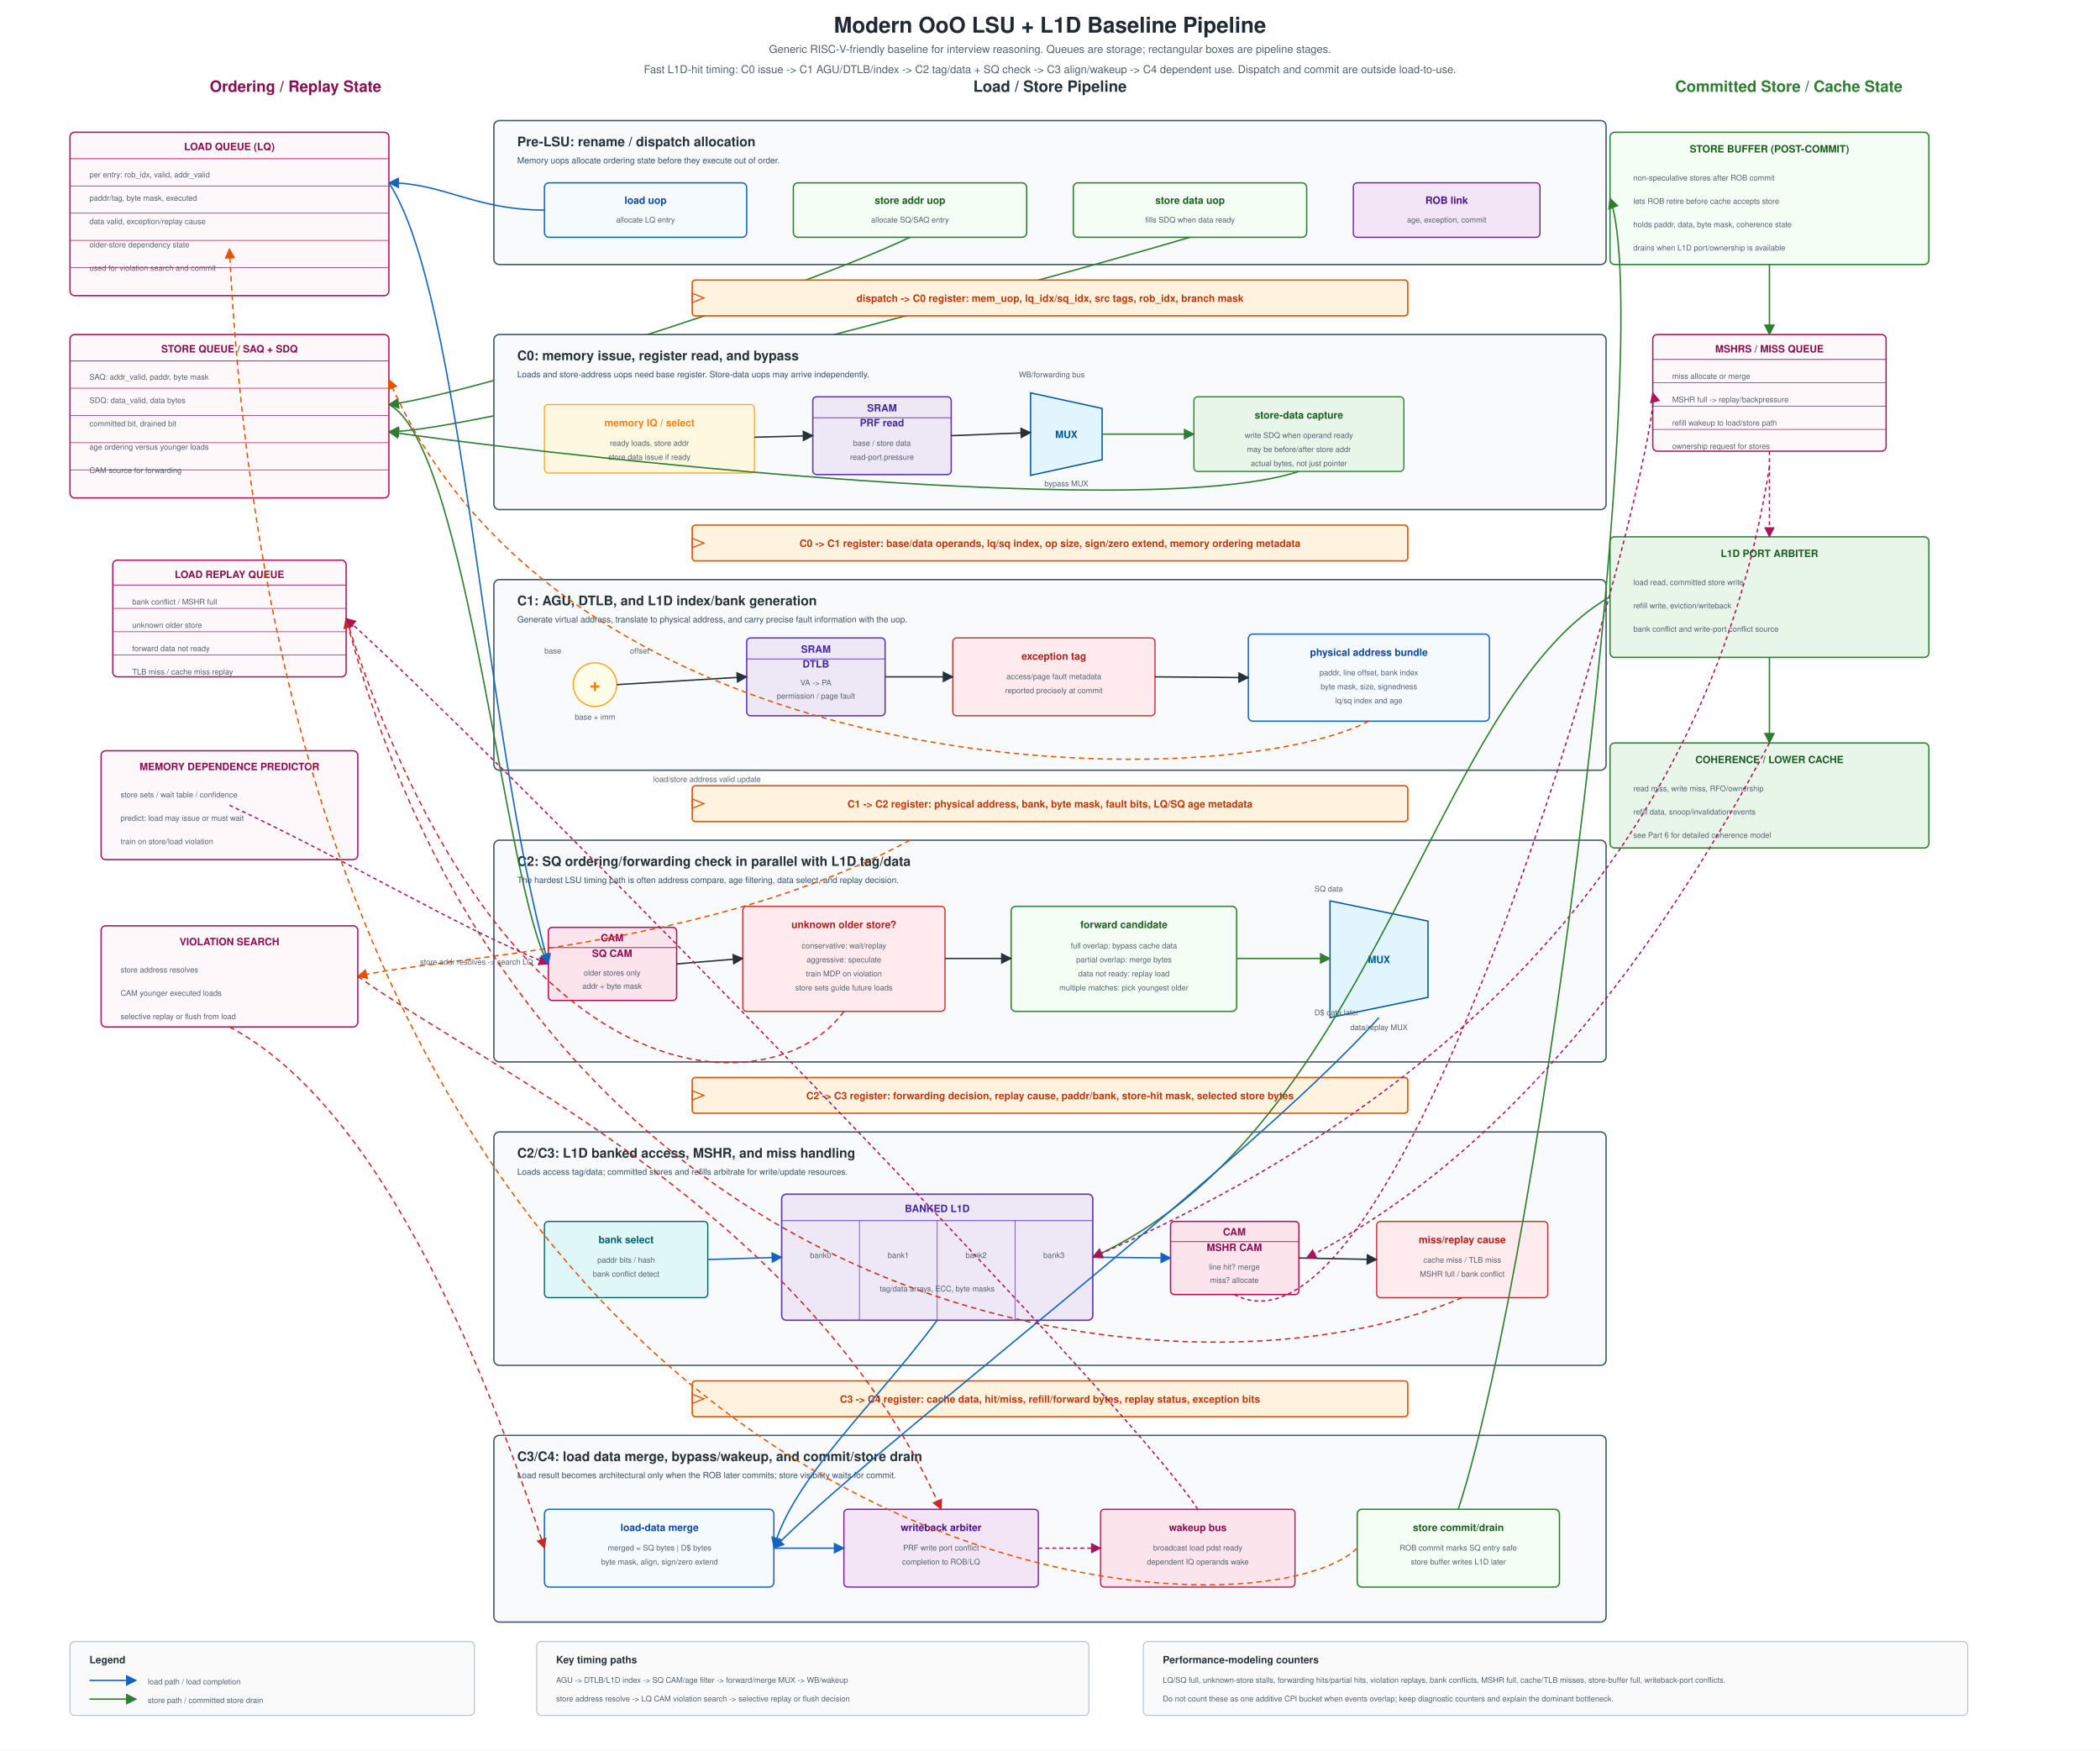
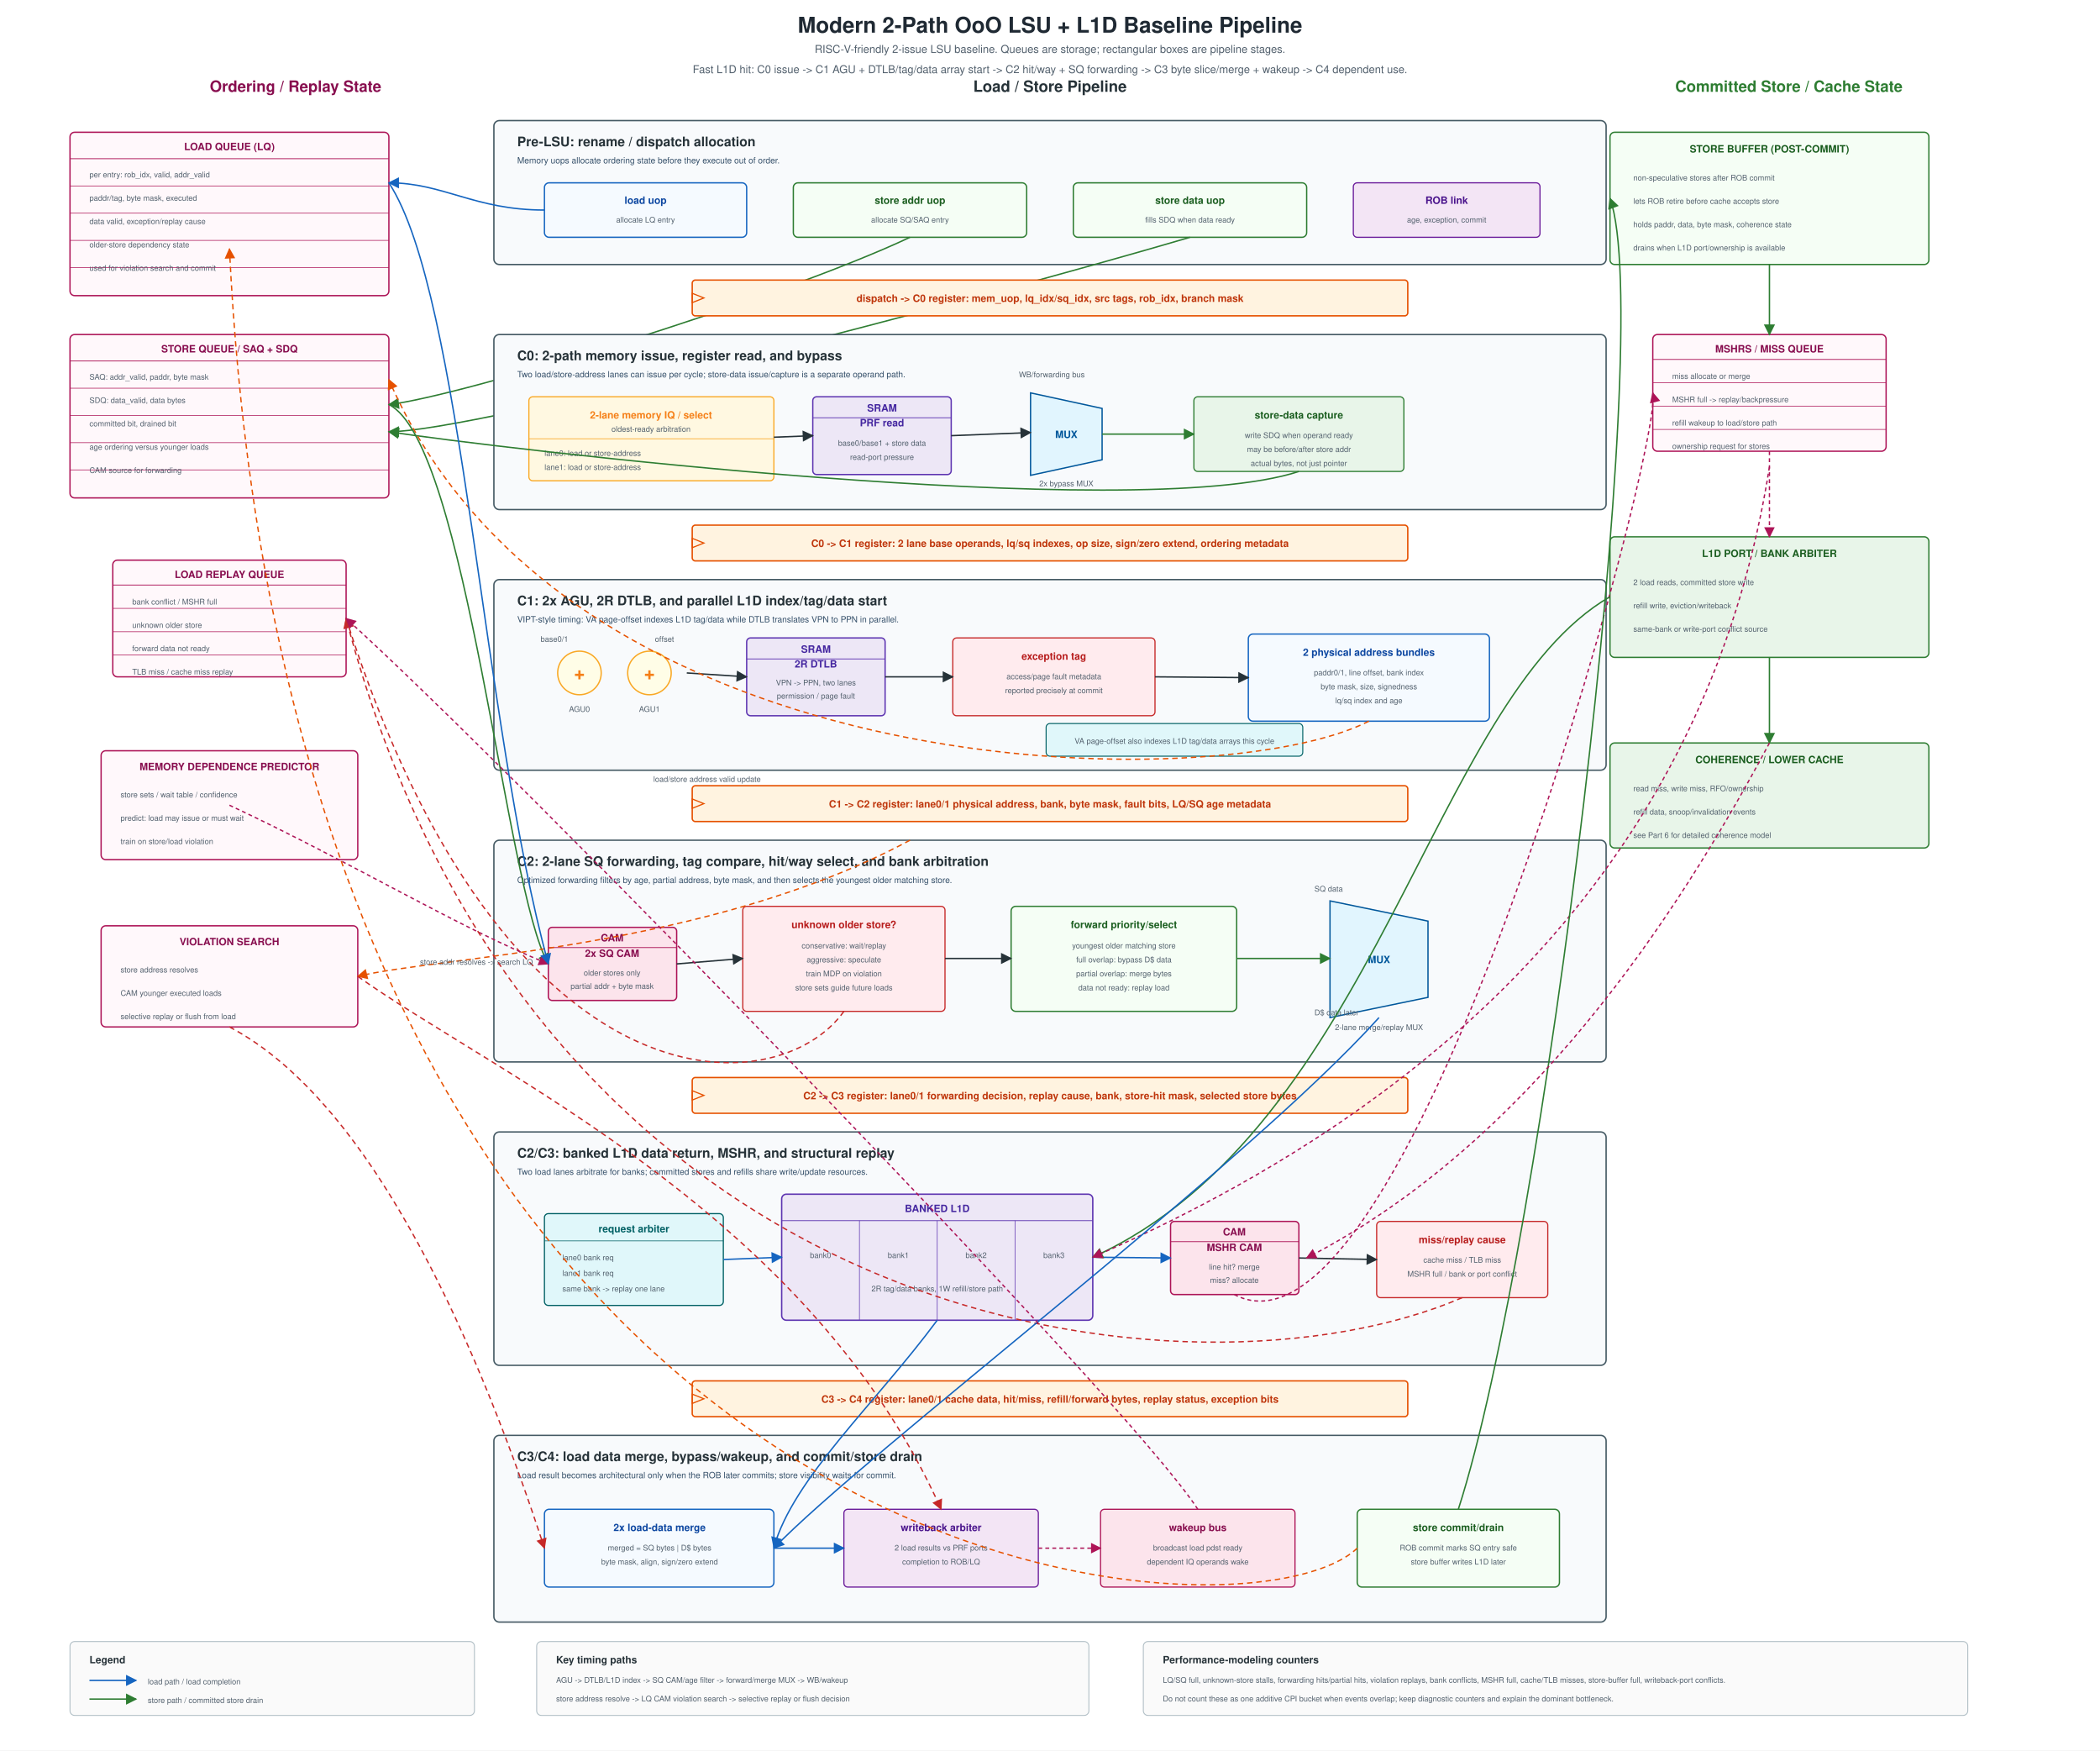
<svg xmlns="http://www.w3.org/2000/svg" width="2700" height="2250" viewBox="0 0 2700 2250" font-family="Helvetica, Arial, sans-serif" font-size="13">
  <rect x="0" y="0" width="2700" height="2250" fill="white" />
  <defs>
    <marker id="arr" viewBox="0 0 10 10" refX="9" refY="5" markerWidth="8" markerHeight="8" orient="auto">
      <path d="M 0 0 L 10 5 L 0 10 z" fill="#263238" />
    </marker>
    <marker id="arrBlue" viewBox="0 0 10 10" refX="9" refY="5" markerWidth="8" markerHeight="8" orient="auto">
      <path d="M 0 0 L 10 5 L 0 10 z" fill="#1565C0" />
    </marker>
    <marker id="arrGreen" viewBox="0 0 10 10" refX="9" refY="5" markerWidth="8" markerHeight="8" orient="auto">
      <path d="M 0 0 L 10 5 L 0 10 z" fill="#2E7D32" />
    </marker>
    <marker id="arrRed" viewBox="0 0 10 10" refX="9" refY="5" markerWidth="8" markerHeight="8" orient="auto">
      <path d="M 0 0 L 10 5 L 0 10 z" fill="#C62828" />
    </marker>
    <marker id="arrOrange" viewBox="0 0 10 10" refX="9" refY="5" markerWidth="8" markerHeight="8" orient="auto">
      <path d="M 0 0 L 10 5 L 0 10 z" fill="#E65100" />
    </marker>
    <marker id="arrPink" viewBox="0 0 10 10" refX="9" refY="5" markerWidth="8" markerHeight="8" orient="auto">
      <path d="M 0 0 L 10 5 L 0 10 z" fill="#AD1457" />
    </marker>
    <style>
      .title { font-size: 28px; font-weight: 700; fill: #1f2933; }
      .subtitle { font-size: 14px; fill: #52606d; }
      .colTitle { font-size: 20px; font-weight: 700; }
      .stageTitle { font-size: 17px; font-weight: 700; }
      .compTitle { font-size: 13px; font-weight: 700; }
      .small { font-size: 11px; fill: #334e68; }
      .tiny { font-size: 10px; fill: #52606d; }
      .pipe { stroke: #263238; stroke-width: 1.8; fill: none; marker-end: url(#arr); }
      .ld { stroke: #1565C0; stroke-width: 1.8; fill: none; marker-end: url(#arrBlue); }
      .st { stroke: #2E7D32; stroke-width: 1.8; fill: none; marker-end: url(#arrGreen); }
      .replay { stroke: #C62828; stroke-width: 1.7; fill: none; stroke-dasharray: 7 5; marker-end: url(#arrRed); }
      .update { stroke: #E65100; stroke-width: 1.7; fill: none; stroke-dasharray: 7 5; marker-end: url(#arrOrange); }
      .wake { stroke: #AD1457; stroke-width: 1.7; fill: none; stroke-dasharray: 5 4; marker-end: url(#arrPink); }
      .stageBox { fill: #F8FAFC; stroke: #455A64; stroke-width: 1.8; rx: 7; }
      .loadBox { fill: #F5FAFF; stroke: #1565C0; stroke-width: 1.7; rx: 6; }
      .storeBox { fill: #F5FEF5; stroke: #2E7D32; stroke-width: 1.7; rx: 6; }
      .stateBox { fill: #FFF8FB; stroke: #AD1457; stroke-width: 1.7; rx: 6; }
      .note { fill: #FAFAFA; stroke: #B0BEC5; stroke-width: 1.2; rx: 6; }
    </style>
    <g id="pipeReg">
      <rect x="0" y="0" width="920" height="46" fill="#FFF3E0" stroke="#E65100" stroke-width="1.8" rx="4" />
      <polygon points="0,17 15,23 0,29" fill="none" stroke="#E65100" stroke-width="1.5" />
    </g>
    <g id="dffSmall">
      <rect x="0" y="0" width="96" height="58" fill="#FFF3E0" stroke="#E65100" stroke-width="1.7" rx="4" />
      <polygon points="0,22 12,29 0,36" fill="none" stroke="#E65100" stroke-width="1.4" />
      <text x="48" y="24" text-anchor="middle" class="compTitle" fill="#BF360C">DFF</text>
      <text x="48" y="42" text-anchor="middle" class="tiny">valid/meta</text>
    </g>
    <g id="mux">
      <polygon points="0,0 92,20 92,86 0,106" fill="#E1F5FE" stroke="#01579B" stroke-width="1.7" />
      <text x="46" y="58" text-anchor="middle" class="compTitle" fill="#01579B">MUX</text>
    </g>
    <g id="muxWide">
      <polygon points="0,0 126,26 126,124 0,150" fill="#E1F5FE" stroke="#01579B" stroke-width="1.7" />
      <text x="63" y="80" text-anchor="middle" class="compTitle" fill="#01579B">MUX</text>
    </g>
    <g id="adder">
      <circle cx="30" cy="30" r="28" fill="#FFFDE7" stroke="#F9A825" stroke-width="1.7" />
      <text x="30" y="38" text-anchor="middle" font-size="24" font-weight="700" fill="#F57F17">+</text>
    </g>
    <g id="cmp">
      <polygon points="30,0 60,30 30,60 0,30" fill="white" stroke="#37474F" stroke-width="1.6" />
      <text x="30" y="36" text-anchor="middle" font-size="15" font-weight="700" fill="#37474F">=</text>
    </g>
    <g id="cam">
      <rect x="0" y="0" width="165" height="94" fill="#FCE4EC" stroke="#AD1457" stroke-width="1.7" rx="5" />
      <line x1="0" y1="26" x2="165" y2="26" stroke="#AD1457" stroke-width="1" />
      <text x="82" y="18" text-anchor="middle" class="compTitle" fill="#880E4F">CAM</text>
    </g>
    <g id="sram">
      <rect x="0" y="0" width="178" height="100" fill="#EDE7F6" stroke="#5E35B1" stroke-width="1.7" rx="5" />
      <line x1="0" y1="27" x2="178" y2="27" stroke="#5E35B1" stroke-width="1" />
      <text x="89" y="19" text-anchor="middle" class="compTitle" fill="#4527A0">SRAM</text>
    </g>
    <g id="queueWide">
      <rect x="0" y="0" width="410" height="210" fill="#FFF8FB" stroke="#AD1457" stroke-width="1.7" rx="6" />
      <line x1="0" y1="34" x2="410" y2="34" stroke="#AD1457" stroke-width="1" />
      <line x1="0" y1="69" x2="410" y2="69" stroke="#AD1457" stroke-width="0.8" />
      <line x1="0" y1="104" x2="410" y2="104" stroke="#AD1457" stroke-width="0.8" />
      <line x1="0" y1="139" x2="410" y2="139" stroke="#AD1457" stroke-width="0.8" />
      <line x1="0" y1="174" x2="410" y2="174" stroke="#AD1457" stroke-width="0.8" />
    </g>
    <g id="queueSmall">
      <rect x="0" y="0" width="300" height="150" fill="#FFF8FB" stroke="#AD1457" stroke-width="1.7" rx="6" />
      <line x1="0" y1="32" x2="300" y2="32" stroke="#AD1457" stroke-width="1" />
      <line x1="0" y1="62" x2="300" y2="62" stroke="#AD1457" stroke-width="0.8" />
      <line x1="0" y1="92" x2="300" y2="92" stroke="#AD1457" stroke-width="0.8" />
      <line x1="0" y1="122" x2="300" y2="122" stroke="#AD1457" stroke-width="0.8" />
    </g>
    <g id="bankedCache">
      <rect x="0" y="0" width="400" height="162" fill="#EDE7F6" stroke="#5E35B1" stroke-width="1.8" rx="6" />
      <line x1="0" y1="34" x2="400" y2="34" stroke="#5E35B1" stroke-width="1" />
      <line x1="100" y1="34" x2="100" y2="162" stroke="#5E35B1" stroke-width="0.8" />
      <line x1="200" y1="34" x2="200" y2="162" stroke="#5E35B1" stroke-width="0.8" />
      <line x1="300" y1="34" x2="300" y2="162" stroke="#5E35B1" stroke-width="0.8" />
      <text x="200" y="23" text-anchor="middle" class="compTitle" fill="#4527A0">BANKED L1D</text>
      <text x="50" y="82" text-anchor="middle" class="tiny">bank0</text>
      <text x="150" y="82" text-anchor="middle" class="tiny">bank1</text>
      <text x="250" y="82" text-anchor="middle" class="tiny">bank2</text>
      <text x="350" y="82" text-anchor="middle" class="tiny">bank3</text>
-       <text x="200" y="125" text-anchor="middle" class="tiny">tag/data arrays, ECC, byte masks</text>
+       <text x="200" y="125" text-anchor="middle" class="tiny">2R tag/data banks, 1W refill/store path</text>
    </g>
  </defs>
-   <text x="1350" y="42" text-anchor="middle" class="title">Modern OoO LSU + L1D Baseline Pipeline</text>
-   <text x="1350" y="68" text-anchor="middle" class="subtitle">Generic RISC-V-friendly baseline for interview reasoning. Queues are storage; rectangular boxes are pipeline stages.</text>
-   <text x="1350" y="94" text-anchor="middle" class="subtitle">Fast L1D-hit timing: C0 issue -&gt; C1 AGU/DTLB/index -&gt; C2 tag/data + SQ check -&gt; C3 align/wakeup -&gt; C4 dependent use. Dispatch and commit are outside load-to-use.</text>
+   <text x="1350" y="42" text-anchor="middle" class="title">Modern 2-Path OoO LSU + L1D Baseline Pipeline</text>
+   <text x="1350" y="68" text-anchor="middle" class="subtitle">RISC-V-friendly 2-issue LSU baseline. Queues are storage; rectangular boxes are pipeline stages.</text>
+   <text x="1350" y="94" text-anchor="middle" class="subtitle">Fast L1D hit: C0 issue -&gt; C1 AGU + DTLB/tag/data array start -&gt; C2 hit/way + SQ forwarding -&gt; C3 byte slice/merge + wakeup -&gt; C4 dependent use.</text>
  <text x="380" y="118" text-anchor="middle" class="colTitle" fill="#880E4F">Ordering / Replay State</text>
  <text x="1350" y="118" text-anchor="middle" class="colTitle" fill="#263238">Load / Store Pipeline</text>
  <text x="2300" y="118" text-anchor="middle" class="colTitle" fill="#2E7D32">Committed Store / Cache State</text>
  <use href="#queueWide" x="90" y="170" />
  <text x="295" y="193" text-anchor="middle" class="compTitle" fill="#880E4F">LOAD QUEUE (LQ)</text>
  <text x="115" y="228" class="tiny">per entry: rob_idx, valid, addr_valid</text>
  <text x="115" y="258" class="tiny">paddr/tag, byte mask, executed</text>
  <text x="115" y="288" class="tiny">data valid, exception/replay cause</text>
  <text x="115" y="318" class="tiny">older-store dependency state</text>
  <text x="115" y="348" class="tiny">used for violation search and commit</text>
  <use href="#queueWide" x="90" y="430" />
  <text x="295" y="453" text-anchor="middle" class="compTitle" fill="#880E4F">STORE QUEUE / SAQ + SDQ</text>
  <text x="115" y="488" class="tiny">SAQ: addr_valid, paddr, byte mask</text>
  <text x="115" y="518" class="tiny">SDQ: data_valid, data bytes</text>
  <text x="115" y="548" class="tiny">committed bit, drained bit</text>
  <text x="115" y="578" class="tiny">age ordering versus younger loads</text>
  <text x="115" y="608" class="tiny">CAM source for forwarding</text>
  <use href="#queueSmall" x="145" y="720" />
  <text x="295" y="743" text-anchor="middle" class="compTitle" fill="#880E4F">LOAD REPLAY QUEUE</text>
  <text x="170" y="777" class="tiny">bank conflict / MSHR full</text>
  <text x="170" y="807" class="tiny">unknown older store</text>
  <text x="170" y="837" class="tiny">forward data not ready</text>
  <text x="170" y="867" class="tiny">TLB miss / cache miss replay</text>
  <rect x="130" y="965" width="330" height="140" class="stateBox" />
  <text x="295" y="990" text-anchor="middle" class="compTitle" fill="#880E4F">MEMORY DEPENDENCE PREDICTOR</text>
  <text x="155" y="1025" class="tiny">store sets / wait table / confidence</text>
  <text x="155" y="1055" class="tiny">predict: load may issue or must wait</text>
  <text x="155" y="1085" class="tiny">train on store/load violation</text>
  <rect x="130" y="1190" width="330" height="130" class="stateBox" />
  <text x="295" y="1215" text-anchor="middle" class="compTitle" fill="#880E4F">VIOLATION SEARCH</text>
  <text x="155" y="1250" class="tiny">store address resolves</text>
  <text x="155" y="1280" class="tiny">CAM younger executed loads</text>
  <text x="155" y="1310" class="tiny">selective replay or flush from load</text>
  <rect x="2070" y="170" width="410" height="170" class="storeBox" />
  <text x="2275" y="196" text-anchor="middle" class="compTitle" fill="#1B5E20">STORE BUFFER (POST-COMMIT)</text>
  <text x="2100" y="232" class="tiny">non-speculative stores after ROB commit</text>
  <text x="2100" y="262" class="tiny">lets ROB retire before cache accepts store</text>
  <text x="2100" y="292" class="tiny">holds paddr, data, byte mask, coherence state</text>
  <text x="2100" y="322" class="tiny">drains when L1D port/ownership is available</text>
  <use href="#queueSmall" x="2125" y="430" />
  <text x="2275" y="453" text-anchor="middle" class="compTitle" fill="#880E4F">MSHRS / MISS QUEUE</text>
  <text x="2150" y="487" class="tiny">miss allocate or merge</text>
  <text x="2150" y="517" class="tiny">MSHR full -&gt; replay/backpressure</text>
  <text x="2150" y="547" class="tiny">refill wakeup to load/store path</text>
  <text x="2150" y="577" class="tiny">ownership request for stores</text>
  <rect x="2070" y="690" width="410" height="155" fill="#E8F5E9" stroke="#2E7D32" stroke-width="1.7" rx="6" />
-   <text x="2275" y="716" text-anchor="middle" class="compTitle" fill="#1B5E20">L1D PORT ARBITER</text>
-   <text x="2100" y="752" class="tiny">load read, committed store write</text>
+   <text x="2275" y="716" text-anchor="middle" class="compTitle" fill="#1B5E20">L1D PORT / BANK ARBITER</text>
+   <text x="2100" y="752" class="tiny">2 load reads, committed store write</text>
  <text x="2100" y="782" class="tiny">refill write, eviction/writeback</text>
-   <text x="2100" y="812" class="tiny">bank conflict and write-port conflict source</text>
+   <text x="2100" y="812" class="tiny">same-bank or write-port conflict source</text>
  <rect x="2070" y="955" width="410" height="135" fill="#E8F5E9" stroke="#2E7D32" stroke-width="1.7" rx="6" />
  <text x="2275" y="981" text-anchor="middle" class="compTitle" fill="#1B5E20">COHERENCE / LOWER CACHE</text>
  <text x="2100" y="1017" class="tiny">read miss, write miss, RFO/ownership</text>
  <text x="2100" y="1047" class="tiny">refill data, snoop/invalidation events</text>
  <text x="2100" y="1077" class="tiny">see Part 6 for detailed coherence model</text>
  <rect x="635" y="155" width="1430" height="185" class="stageBox" />
  <text x="665" y="188" class="stageTitle" fill="#263238">Pre-LSU: rename / dispatch allocation</text>
  <text x="665" y="210" class="small">Memory uops allocate ordering state before they execute out of order.</text>
  <rect x="700" y="235" width="260" height="70" class="loadBox" />
  <text x="830" y="262" text-anchor="middle" class="compTitle" fill="#0D47A1">load uop</text>
  <text x="830" y="286" text-anchor="middle" class="tiny">allocate LQ entry</text>
  <rect x="1020" y="235" width="300" height="70" class="storeBox" />
  <text x="1170" y="262" text-anchor="middle" class="compTitle" fill="#1B5E20">store addr uop</text>
  <text x="1170" y="286" text-anchor="middle" class="tiny">allocate SQ/SAQ entry</text>
  <rect x="1380" y="235" width="300" height="70" class="storeBox" />
  <text x="1530" y="262" text-anchor="middle" class="compTitle" fill="#1B5E20">store data uop</text>
  <text x="1530" y="286" text-anchor="middle" class="tiny">fills SDQ when data ready</text>
  <rect x="1740" y="235" width="240" height="70" fill="#F3E5F5" stroke="#6A1B9A" stroke-width="1.5" rx="5" />
  <text x="1860" y="262" text-anchor="middle" class="compTitle" fill="#4A148C">ROB link</text>
  <text x="1860" y="286" text-anchor="middle" class="tiny">age, exception, commit</text>
  <path d="M 700 270 C 610 270 570 235 500 235" class="ld" />
  <path d="M 1170 305 C 1000 385 590 510 500 520" class="st" />
  <path d="M 1530 305 C 1240 390 610 555 500 555" class="st" />
  <use href="#pipeReg" x="890" y="360" />
  <text x="1350" y="388" text-anchor="middle" class="compTitle" fill="#BF360C">dispatch -&gt; C0 register: mem_uop, lq_idx/sq_idx, src tags, rob_idx, branch mask</text>
  <rect x="635" y="430" width="1430" height="225" class="stageBox" />
-   <text x="665" y="463" class="stageTitle" fill="#263238">C0: memory issue, register read, and bypass</text>
-   <text x="665" y="485" class="small">Loads and store-address uops need base register. Store-data uops may arrive independently.</text>
-   <rect x="700" y="520" width="270" height="88" fill="#FFF8E1" stroke="#F9A825" stroke-width="1.5" rx="5" />
-   <text x="835" y="548" text-anchor="middle" class="compTitle" fill="#F57F17">memory IQ / select</text>
-   <text x="835" y="573" text-anchor="middle" class="tiny">ready loads, store addr</text>
-   <text x="835" y="591" text-anchor="middle" class="tiny">store data issue if ready</text>
+   <text x="665" y="463" class="stageTitle" fill="#263238">C0: 2-path memory issue, register read, and bypass</text>
+   <text x="665" y="485" class="small">Two load/store-address lanes can issue per cycle; store-data issue/capture is a separate operand path.</text>
+   <rect x="680" y="510" width="315" height="108" fill="#FFF8E1" stroke="#F9A825" stroke-width="1.5" rx="5" />
+   <line x1="680" y1="564" x2="995" y2="564" stroke="#F9A825" stroke-width="0.9" />
+   <text x="837" y="538" text-anchor="middle" class="compTitle" fill="#F57F17">2-lane memory IQ / select</text>
+   <text x="837" y="555" text-anchor="middle" class="tiny">oldest-ready arbitration</text>
+   <text x="700" y="586" class="tiny">lane0: load or store-address</text>
+   <text x="700" y="604" class="tiny">lane1: load or store-address</text>
  <use href="#sram" x="1045" y="510" />
  <text x="1134" y="548" text-anchor="middle" class="compTitle" fill="#4527A0">PRF read</text>
-   <text x="1134" y="573" text-anchor="middle" class="tiny">base / store data</text>
+   <text x="1134" y="573" text-anchor="middle" class="tiny">base0/base1 + store data</text>
  <text x="1134" y="591" text-anchor="middle" class="tiny">read-port pressure</text>
  <use href="#mux" x="1325" y="505" />
-   <text x="1371" y="625" text-anchor="middle" class="tiny">bypass MUX</text>
+   <text x="1371" y="625" text-anchor="middle" class="tiny">2x bypass MUX</text>
  <text x="1310" y="485" class="tiny">WB/forwarding bus</text>
  <rect x="1535" y="510" width="270" height="96" fill="#E8F5E9" stroke="#2E7D32" stroke-width="1.5" rx="5" />
  <text x="1670" y="538" text-anchor="middle" class="compTitle" fill="#1B5E20">store-data capture</text>
  <text x="1670" y="563" text-anchor="middle" class="tiny">write SDQ when operand ready</text>
  <text x="1670" y="581" text-anchor="middle" class="tiny">may be before/after store addr</text>
  <text x="1670" y="599" text-anchor="middle" class="tiny">actual bytes, not just pointer</text>
-   <path d="M 970 562 L 1045 560" class="pipe" />
+   <path d="M 995 562 L 1045 560" class="pipe" />
  <path d="M 1223 560 L 1325 556" class="pipe" />
  <path d="M 1417 558 L 1535 558" class="st" />
  <path d="M 1670 606 C 1460 675 630 575 500 555" class="st" />
  <use href="#pipeReg" x="890" y="675" />
-   <text x="1350" y="703" text-anchor="middle" class="compTitle" fill="#BF360C">C0 -&gt; C1 register: base/data operands, lq/sq index, op size, sign/zero extend, memory ordering metadata</text>
+   <text x="1350" y="703" text-anchor="middle" class="compTitle" fill="#BF360C">C0 -&gt; C1 register: 2 lane base operands, lq/sq indexes, op size, sign/zero extend, ordering metadata</text>
  <rect x="635" y="745" width="1430" height="245" class="stageBox" />
-   <text x="665" y="778" class="stageTitle" fill="#263238">C1: AGU, DTLB, and L1D index/bank generation</text>
-   <text x="665" y="800" class="small">Generate virtual address, translate to physical address, and carry precise fault information with the uop.</text>
-   <use href="#adder" x="735" y="850" />
-   <text x="765" y="925" text-anchor="middle" class="tiny">base + imm</text>
-   <text x="700" y="840" class="tiny">base</text>
-   <text x="810" y="840" class="tiny">offset</text>
+   <text x="665" y="778" class="stageTitle" fill="#263238">C1: 2x AGU, 2R DTLB, and parallel L1D index/tag/data start</text>
+   <text x="665" y="800" class="small">VIPT-style timing: VA page-offset indexes L1D tag/data while DTLB translates VPN to PPN in parallel.</text>
+   <use href="#adder" x="715" y="835" />
+   <use href="#adder" x="805" y="835" />
+   <text x="745" y="915" text-anchor="middle" class="tiny">AGU0</text>
+   <text x="835" y="915" text-anchor="middle" class="tiny">AGU1</text>
+   <text x="695" y="825" class="tiny">base0/1</text>
+   <text x="842" y="825" class="tiny">offset</text>
  <use href="#sram" x="960" y="820" />
-   <text x="1049" y="858" text-anchor="middle" class="compTitle" fill="#4527A0">DTLB</text>
-   <text x="1049" y="881" text-anchor="middle" class="tiny">VA -&gt; PA</text>
+   <text x="1049" y="858" text-anchor="middle" class="compTitle" fill="#4527A0">2R DTLB</text>
+   <text x="1049" y="881" text-anchor="middle" class="tiny">VPN -&gt; PPN, two lanes</text>
  <text x="1049" y="898" text-anchor="middle" class="tiny">permission / page fault</text>
  <rect x="1225" y="820" width="260" height="100" fill="#FFEBEE" stroke="#C62828" stroke-width="1.5" rx="5" />
  <text x="1355" y="848" text-anchor="middle" class="compTitle" fill="#B71C1C">exception tag</text>
  <text x="1355" y="873" text-anchor="middle" class="tiny">access/page fault metadata</text>
  <text x="1355" y="891" text-anchor="middle" class="tiny">reported precisely at commit</text>
  <rect x="1605" y="815" width="310" height="112" class="loadBox" />
-   <text x="1760" y="843" text-anchor="middle" class="compTitle" fill="#0D47A1">physical address bundle</text>
-   <text x="1760" y="868" text-anchor="middle" class="tiny">paddr, line offset, bank index</text>
+   <text x="1760" y="843" text-anchor="middle" class="compTitle" fill="#0D47A1">2 physical address bundles</text>
+   <text x="1760" y="868" text-anchor="middle" class="tiny">paddr0/1, line offset, bank index</text>
  <text x="1760" y="886" text-anchor="middle" class="tiny">byte mask, size, signedness</text>
  <text x="1760" y="904" text-anchor="middle" class="tiny">lq/sq index and age</text>
-   <path d="M 793 880 L 960 870" class="pipe" />
+   <rect x="1345" y="930" width="330" height="42" fill="#E0F7FA" stroke="#006064" stroke-width="1.3" rx="5" />
+   <text x="1510" y="956" text-anchor="middle" class="tiny" fill="#006064">VA page-offset also indexes L1D tag/data arrays this cycle</text>
+   <path d="M 883 865 L 960 870" class="pipe" />
  <path d="M 1138 870 L 1225 870" class="pipe" />
  <path d="M 1485 870 L 1605 871" class="pipe" />
  <path d="M 1760 927 C 1570 1025 730 1020 500 488" class="update" />
  <text x="840" y="1005" class="tiny" fill="#E65100">load/store address valid update</text>
  <use href="#pipeReg" x="890" y="1010" />
-   <text x="1350" y="1038" text-anchor="middle" class="compTitle" fill="#BF360C">C1 -&gt; C2 register: physical address, bank, byte mask, fault bits, LQ/SQ age metadata</text>
+   <text x="1350" y="1038" text-anchor="middle" class="compTitle" fill="#BF360C">C1 -&gt; C2 register: lane0/1 physical address, bank, byte mask, fault bits, LQ/SQ age metadata</text>
  <rect x="635" y="1080" width="1430" height="285" class="stageBox" />
-   <text x="665" y="1113" class="stageTitle" fill="#263238">C2: SQ ordering/forwarding check in parallel with L1D tag/data</text>
-   <text x="665" y="1135" class="small">The hardest LSU timing path is often address compare, age filtering, data select, and replay decision.</text>
+   <text x="665" y="1113" class="stageTitle" fill="#263238">C2: 2-lane SQ forwarding, tag compare, hit/way select, and bank arbitration</text>
+   <text x="665" y="1135" class="small">Optimized forwarding filters by age, partial address, byte mask, and then selects the youngest older matching store.</text>
  <use href="#cam" x="705" y="1192" />
-   <text x="787" y="1230" text-anchor="middle" class="compTitle" fill="#880E4F">SQ CAM</text>
+   <text x="787" y="1230" text-anchor="middle" class="compTitle" fill="#880E4F">2x SQ CAM</text>
  <text x="787" y="1254" text-anchor="middle" class="tiny">older stores only</text>
-   <text x="787" y="1271" text-anchor="middle" class="tiny">addr + byte mask</text>
+   <text x="787" y="1271" text-anchor="middle" class="tiny">partial addr + byte mask</text>
  <rect x="955" y="1165" width="260" height="135" fill="#FFEBEE" stroke="#C62828" stroke-width="1.5" rx="5" />
  <text x="1085" y="1193" text-anchor="middle" class="compTitle" fill="#B71C1C">unknown older store?</text>
  <text x="1085" y="1219" text-anchor="middle" class="tiny">conservative: wait/replay</text>
  <text x="1085" y="1237" text-anchor="middle" class="tiny">aggressive: speculate</text>
  <text x="1085" y="1255" text-anchor="middle" class="tiny">train MDP on violation</text>
  <text x="1085" y="1273" text-anchor="middle" class="tiny">store sets guide future loads</text>
  <rect x="1300" y="1165" width="290" height="135" class="storeBox" />
-   <text x="1445" y="1193" text-anchor="middle" class="compTitle" fill="#1B5E20">forward candidate</text>
-   <text x="1445" y="1219" text-anchor="middle" class="tiny">full overlap: bypass cache data</text>
-   <text x="1445" y="1237" text-anchor="middle" class="tiny">partial overlap: merge bytes</text>
-   <text x="1445" y="1255" text-anchor="middle" class="tiny">data not ready: replay load</text>
-   <text x="1445" y="1273" text-anchor="middle" class="tiny">multiple matches: pick youngest older</text>
+   <text x="1445" y="1193" text-anchor="middle" class="compTitle" fill="#1B5E20">forward priority/select</text>
+   <text x="1445" y="1219" text-anchor="middle" class="tiny">youngest older matching store</text>
+   <text x="1445" y="1237" text-anchor="middle" class="tiny">full overlap: bypass D$ data</text>
+   <text x="1445" y="1255" text-anchor="middle" class="tiny">partial overlap: merge bytes</text>
+   <text x="1445" y="1273" text-anchor="middle" class="tiny">data not ready: replay load</text>
  <use href="#muxWide" x="1710" y="1158" />
-   <text x="1773" y="1324" text-anchor="middle" class="tiny">data/replay MUX</text>
+   <text x="1773" y="1324" text-anchor="middle" class="tiny">2-lane merge/replay MUX</text>
  <text x="1690" y="1146" class="tiny">SQ data</text>
  <text x="1690" y="1305" class="tiny">D$ data later</text>
  <path d="M 500 520 C 600 570 650 1145 705 1239" class="st" />
  <path d="M 870 1239 L 955 1232" class="pipe" />
  <path d="M 1215 1232 L 1300 1232" class="pipe" />
  <path d="M 1590 1232 L 1710 1232" class="st" />
  <path d="M 1085 1300 C 1000 1420 650 1440 445 795" class="replay" />
  <path d="M 295 1035 C 455 1110 585 1190 705 1239" class="wake" />
  <path d="M 1170 1080 C 910 1220 560 1230 460 1255" class="update" />
  <text x="540" y="1240" class="tiny" fill="#E65100">store addr resolves -&gt; search LQ</text>
  <use href="#pipeReg" x="890" y="1385" />
-   <text x="1350" y="1413" text-anchor="middle" class="compTitle" fill="#BF360C">C2 -&gt; C3 register: forwarding decision, replay cause, paddr/bank, store-hit mask, selected store bytes</text>
+   <text x="1350" y="1413" text-anchor="middle" class="compTitle" fill="#BF360C">C2 -&gt; C3 register: lane0/1 forwarding decision, replay cause, bank, store-hit mask, selected store bytes</text>
  <rect x="635" y="1455" width="1430" height="300" class="stageBox" />
-   <text x="665" y="1488" class="stageTitle" fill="#263238">C2/C3: L1D banked access, MSHR, and miss handling</text>
-   <text x="665" y="1510" class="small">Loads access tag/data; committed stores and refills arbitrate for write/update resources.</text>
-   <rect x="700" y="1570" width="210" height="98" fill="#E0F7FA" stroke="#006064" stroke-width="1.5" rx="5" />
-   <text x="805" y="1598" text-anchor="middle" class="compTitle" fill="#006064">bank select</text>
-   <text x="805" y="1623" text-anchor="middle" class="tiny">paddr bits / hash</text>
-   <text x="805" y="1641" text-anchor="middle" class="tiny">bank conflict detect</text>
+   <text x="665" y="1488" class="stageTitle" fill="#263238">C2/C3: banked L1D data return, MSHR, and structural replay</text>
+   <text x="665" y="1510" class="small">Two load lanes arbitrate for banks; committed stores and refills share write/update resources.</text>
+   <rect x="700" y="1560" width="230" height="118" fill="#E0F7FA" stroke="#006064" stroke-width="1.5" rx="5" />
+   <line x1="700" y1="1595" x2="930" y2="1595" stroke="#006064" stroke-width="0.8" />
+   <text x="815" y="1584" text-anchor="middle" class="compTitle" fill="#006064">request arbiter</text>
+   <text x="723" y="1620" class="tiny">lane0 bank req</text>
+   <text x="723" y="1640" class="tiny">lane1 bank req</text>
+   <text x="723" y="1660" class="tiny">same bank -&gt; replay one lane</text>
  <use href="#bankedCache" x="1005" y="1535" />
  <use href="#cam" x="1505" y="1570" />
  <text x="1587" y="1608" text-anchor="middle" class="compTitle" fill="#880E4F">MSHR CAM</text>
  <text x="1587" y="1632" text-anchor="middle" class="tiny">line hit? merge</text>
  <text x="1587" y="1649" text-anchor="middle" class="tiny">miss? allocate</text>
  <rect x="1770" y="1570" width="220" height="98" fill="#FFEBEE" stroke="#C62828" stroke-width="1.5" rx="5" />
  <text x="1880" y="1598" text-anchor="middle" class="compTitle" fill="#B71C1C">miss/replay cause</text>
  <text x="1880" y="1623" text-anchor="middle" class="tiny">cache miss / TLB miss</text>
-   <text x="1880" y="1641" text-anchor="middle" class="tiny">MSHR full / bank conflict</text>
-   <path d="M 910 1619 L 1005 1616" class="ld" />
+   <text x="1880" y="1641" text-anchor="middle" class="tiny">MSHR full / bank or port conflict</text>
+   <path d="M 930 1619 L 1005 1616" class="ld" />
  <path d="M 1405 1616 L 1505 1617" class="ld" />
  <path d="M 1670 1617 L 1770 1619" class="pipe" />
  <path d="M 1587 1664 C 1815 1785 2140 565 2125 505" class="wake" />
  <path d="M 1880 1668 C 1540 1815 690 1730 445 795" class="replay" />
  <path d="M 2070 767 C 1840 900 1770 1450 1405 1616" class="st" />
  <path d="M 2275 600 C 2220 950 2015 1350 1405 1616" class="wake" />
  <use href="#pipeReg" x="890" y="1775" />
-   <text x="1350" y="1803" text-anchor="middle" class="compTitle" fill="#BF360C">C3 -&gt; C4 register: cache data, hit/miss, refill/forward bytes, replay status, exception bits</text>
+   <text x="1350" y="1803" text-anchor="middle" class="compTitle" fill="#BF360C">C3 -&gt; C4 register: lane0/1 cache data, hit/miss, refill/forward bytes, replay status, exception bits</text>
  <rect x="635" y="1845" width="1430" height="240" class="stageBox" />
  <text x="665" y="1878" class="stageTitle" fill="#263238">C3/C4: load data merge, bypass/wakeup, and commit/store drain</text>
  <text x="665" y="1900" class="small">Load result becomes architectural only when the ROB later commits; store visibility waits for commit.</text>
  <rect x="700" y="1940" width="295" height="100" class="loadBox" />
-   <text x="848" y="1968" text-anchor="middle" class="compTitle" fill="#0D47A1">load-data merge</text>
+   <text x="848" y="1968" text-anchor="middle" class="compTitle" fill="#0D47A1">2x load-data merge</text>
  <text x="848" y="1993" text-anchor="middle" class="tiny">merged = SQ bytes | D$ bytes</text>
  <text x="848" y="2011" text-anchor="middle" class="tiny">byte mask, align, sign/zero extend</text>
  <rect x="1085" y="1940" width="250" height="100" fill="#F3E5F5" stroke="#6A1B9A" stroke-width="1.5" rx="5" />
  <text x="1210" y="1968" text-anchor="middle" class="compTitle" fill="#4A148C">writeback arbiter</text>
-   <text x="1210" y="1993" text-anchor="middle" class="tiny">PRF write port conflict</text>
+   <text x="1210" y="1993" text-anchor="middle" class="tiny">2 load results vs PRF ports</text>
  <text x="1210" y="2011" text-anchor="middle" class="tiny">completion to ROB/LQ</text>
  <rect x="1415" y="1940" width="250" height="100" fill="#FCE4EC" stroke="#AD1457" stroke-width="1.5" rx="5" />
  <text x="1540" y="1968" text-anchor="middle" class="compTitle" fill="#880E4F">wakeup bus</text>
  <text x="1540" y="1993" text-anchor="middle" class="tiny">broadcast load pdst ready</text>
  <text x="1540" y="2011" text-anchor="middle" class="tiny">dependent IQ operands wake</text>
  <rect x="1745" y="1940" width="260" height="100" class="storeBox" />
  <text x="1875" y="1968" text-anchor="middle" class="compTitle" fill="#1B5E20">store commit/drain</text>
  <text x="1875" y="1993" text-anchor="middle" class="tiny">ROB commit marks SQ entry safe</text>
  <text x="1875" y="2011" text-anchor="middle" class="tiny">store buffer writes L1D later</text>
  <path d="M 1773 1308 C 1600 1500 1110 1870 995 1990" class="ld" />
  <path d="M 1205 1697 C 1125 1805 1020 1900 995 1989" class="ld" />
  <path d="M 995 1990 L 1085 1990" class="ld" />
  <path d="M 1335 1990 L 1415 1990" class="wake" />
  <path d="M 1540 1940 C 1450 1800 650 980 445 795" class="wake" />
  <path d="M 1745 1990 C 1600 2130 380 2060 295 320" class="update" />
  <path d="M 1875 1940 C 1985 1600 2130 420 2070 255" class="st" />
  <path d="M 2275 340 L 2275 430" class="st" />
  <path d="M 2275 580 L 2275 690" class="wake" />
  <path d="M 2275 845 L 2275 955" class="st" />
  <path d="M 2275 955 C 2155 1180 1965 1470 1680 1617" class="wake" />
  <path d="M 500 235 C 595 380 620 930 705 1239" class="ld" />
  <path d="M 460 1255 C 635 1380 1040 1560 1210 1940" class="replay" />
  <path d="M 295 1320 C 485 1420 620 1745 700 1990" class="replay" />
  <rect x="90" y="2110" width="520" height="95" class="note" />
  <text x="115" y="2138" class="compTitle" fill="#263238">Legend</text>
  <line x1="115" y1="2160" x2="175" y2="2160" class="ld" />
  <text x="190" y="2165" class="tiny">load path / load completion</text>
  <line x1="115" y1="2184" x2="175" y2="2184" class="st" />
  <text x="190" y="2189" class="tiny">store path / committed store drain</text>
  <rect x="690" y="2110" width="710" height="95" class="note" />
  <text x="715" y="2138" class="compTitle" fill="#263238">Key timing paths</text>
  <text x="715" y="2163" class="tiny">AGU -&gt; DTLB/L1D index -&gt; SQ CAM/age filter -&gt; forward/merge MUX -&gt; WB/wakeup</text>
  <text x="715" y="2187" class="tiny">store address resolve -&gt; LQ CAM violation search -&gt; selective replay or flush decision</text>
  <rect x="1470" y="2110" width="1060" height="95" class="note" />
  <text x="1495" y="2138" class="compTitle" fill="#263238">Performance-modeling counters</text>
  <text x="1495" y="2163" class="tiny">LQ/SQ full, unknown-store stalls, forwarding hits/partial hits, violation replays, bank conflicts, MSHR full, cache/TLB misses, store-buffer full, writeback-port conflicts.</text>
  <text x="1495" y="2187" class="tiny">Do not count these as one additive CPI bucket when events overlap; keep diagnostic counters and explain the dominant bottleneck.</text>
</svg>
